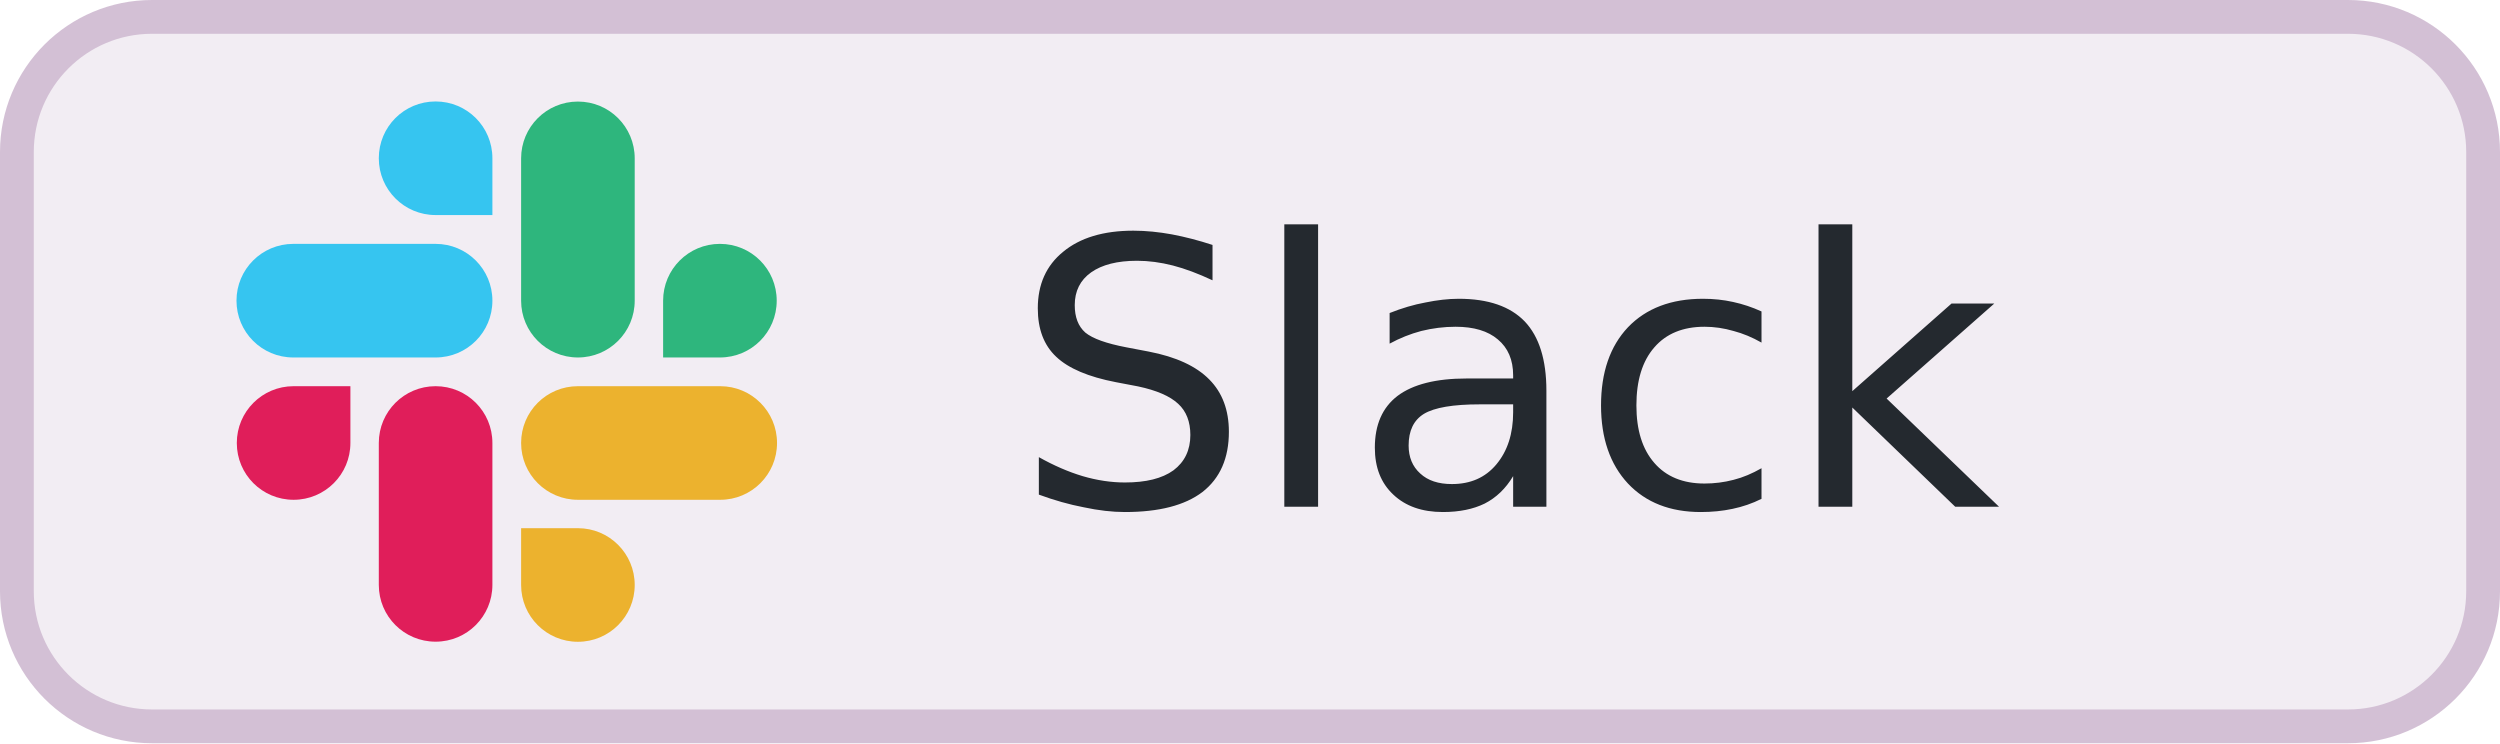
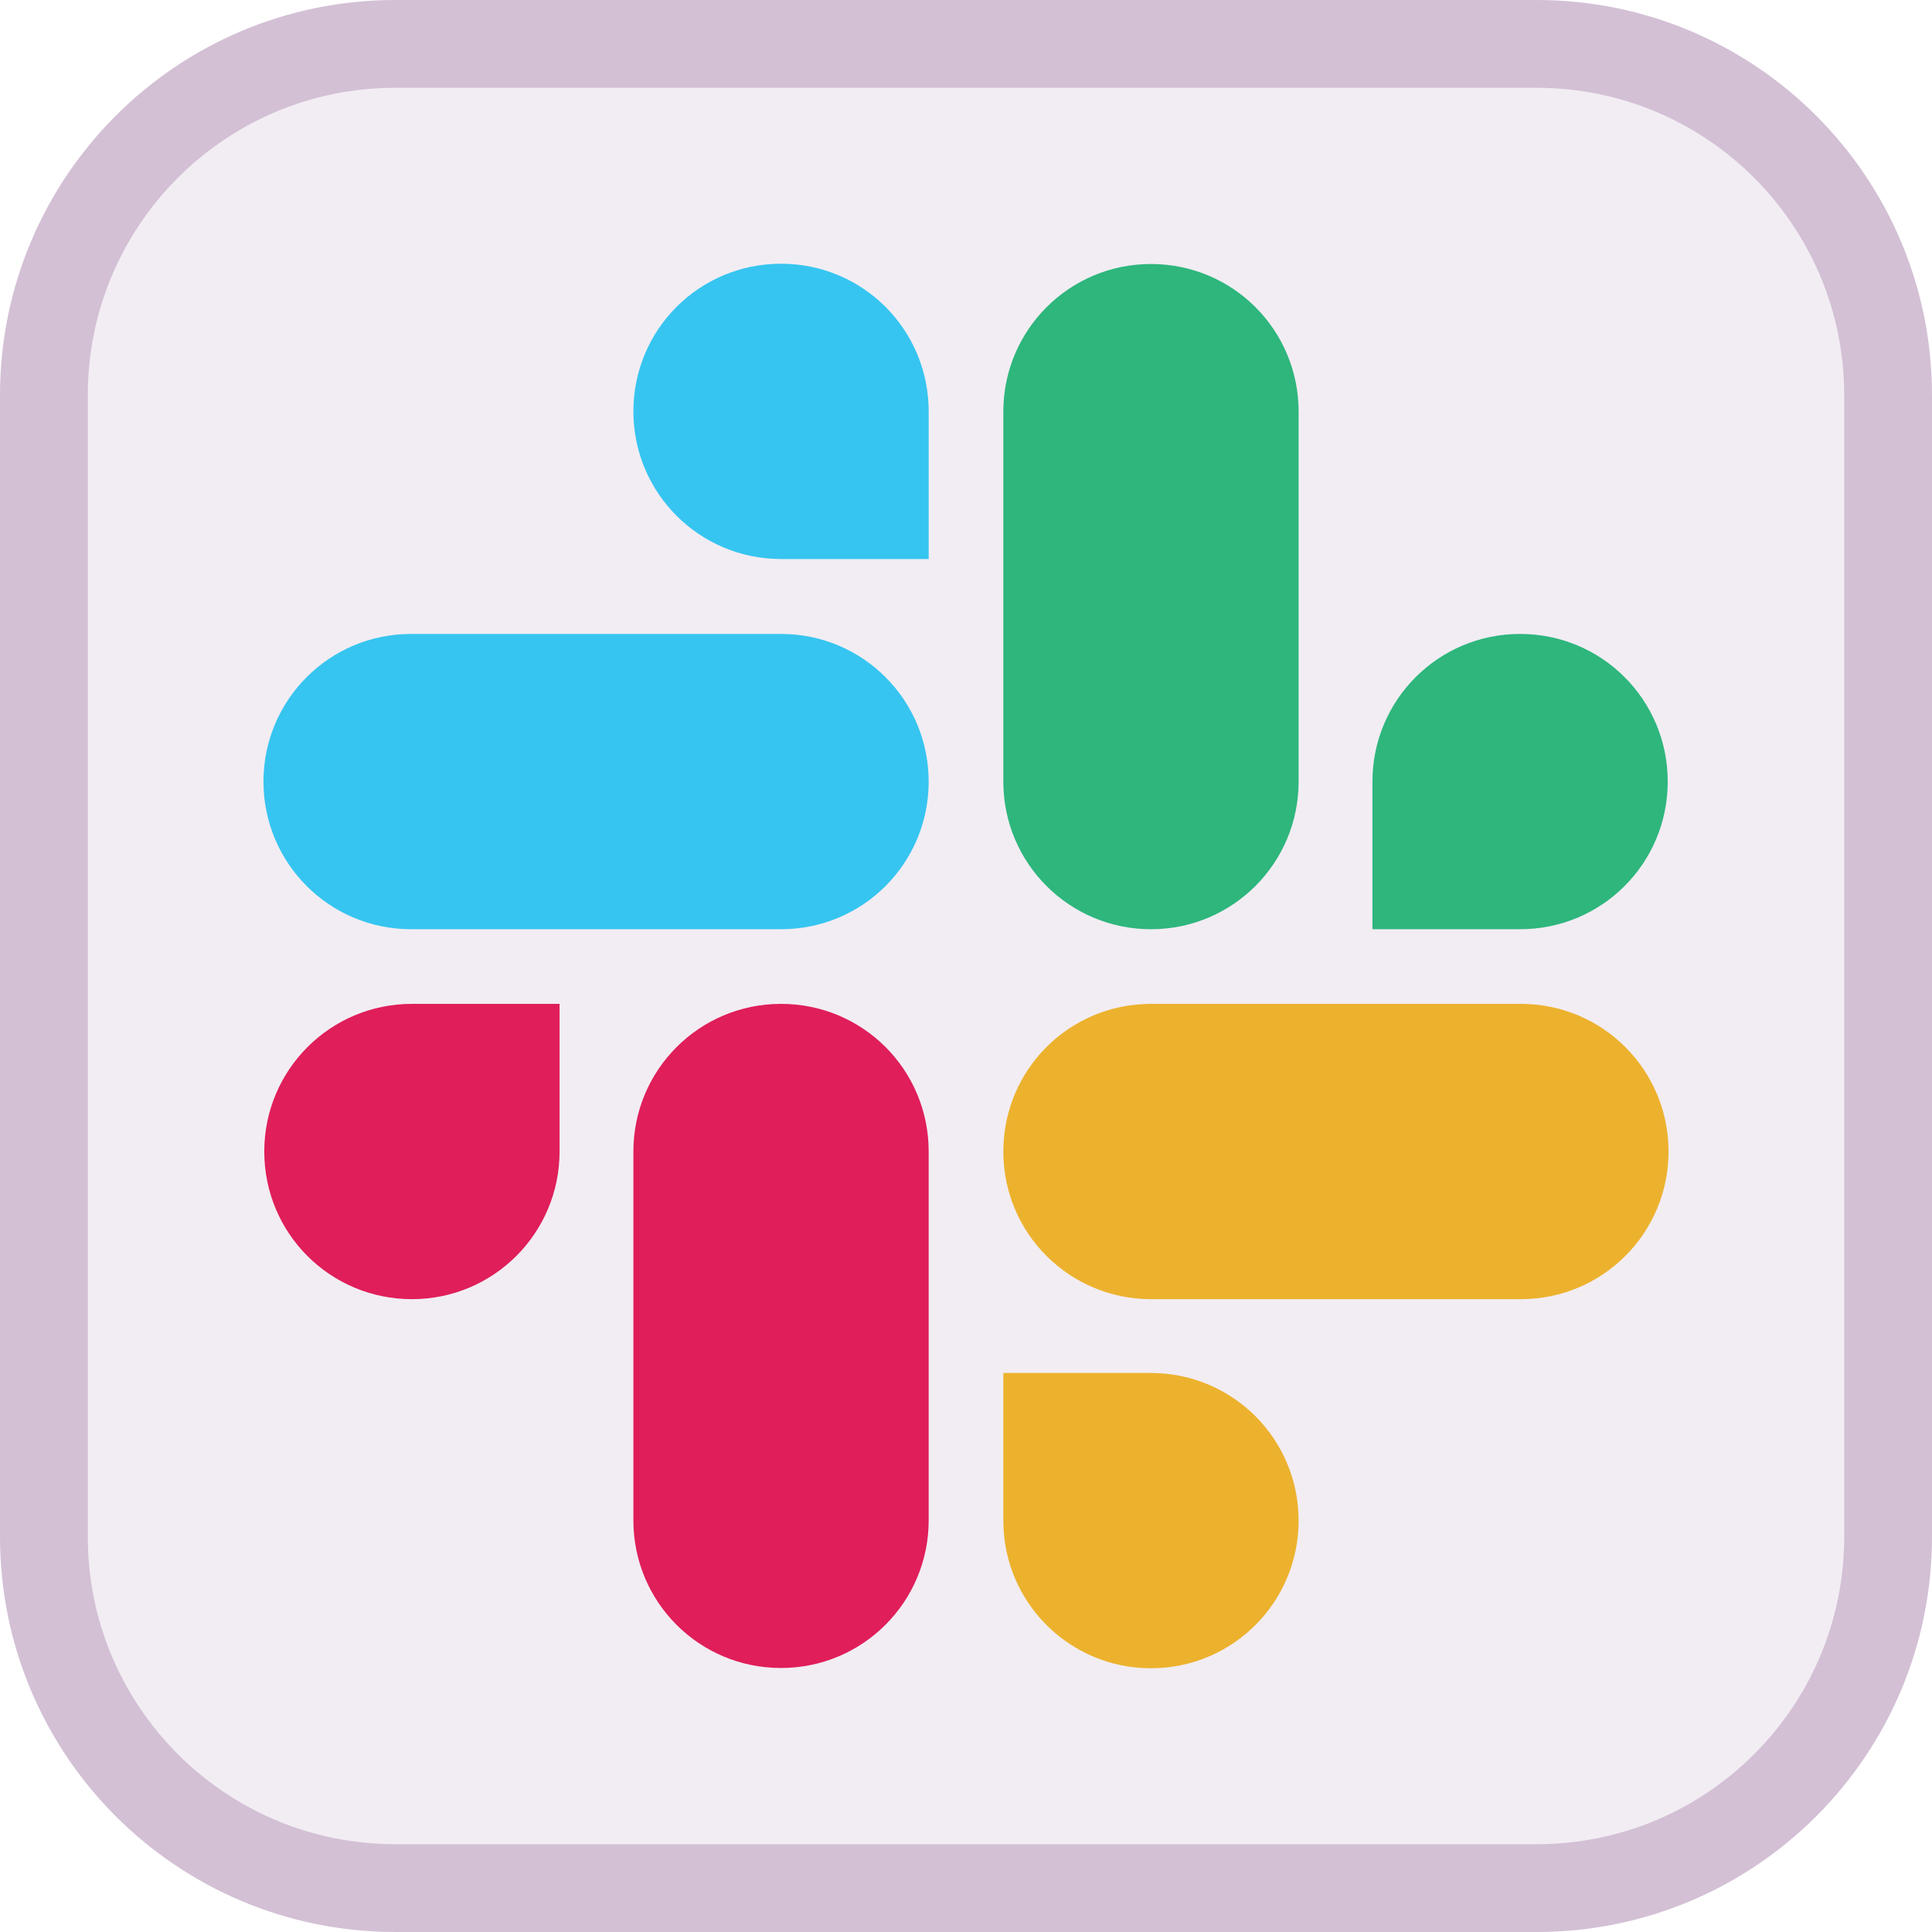
- <svg xmlns="http://www.w3.org/2000/svg" width="74" height="22" role="img" aria-label="Slack">
-   <rect x=".5" y=".5" width="73" height="21" rx="4" fill="#f2edf3" stroke="#d3c0d5" />
-   <svg x="7" y="3" width="16" height="16" xml:space="preserve" viewBox="0 0 512 512">
+ <svg xmlns="http://www.w3.org/2000/svg" width="22" height="22" role="img" aria-label="Slack">
+   <rect x=".5" y=".5" width="21" height="21" rx="4" fill="#f2edf3" stroke="#d3c0d5" />
+   <svg x="3" y="3" width="16" height="16" xml:space="preserve" viewBox="0 0 512 512">
    <path d="M107.9 323.6c0 29.7-24 53.8-53.8 53.8S.3 353.4.3 323.6c0-29.7 24-53.8 53.8-53.8h53.8zm26.9 0c0-29.7 24-53.8 53.8-53.8s53.8 24 53.8 53.8V458c0 29.7-24 53.8-53.8 53.8s-53.8-24-53.8-53.8z" style="fill:#e01e5a" />
    <path d="M188.6 107.7c-29.7 0-53.8-24-53.8-53.8S158.8.1 188.6.1s53.8 24 53.8 53.8v53.8zm0 27.3c29.7 0 53.8 24 53.8 53.8s-24 53.8-53.8 53.8H53.8C24 242.6 0 218.5 0 188.8S24 135 53.8 135z" style="fill:#36c5f0" />
    <path d="M404.1 188.8c0-29.7 24-53.8 53.8-53.8s53.8 24 53.8 53.8-24 53.8-53.8 53.8h-53.8zm-26.9 0c0 29.7-24 53.8-53.8 53.8-29.7 0-53.8-24-53.8-53.8V54c0-29.7 24-53.8 53.8-53.8s53.8 24 53.8 53.8z" style="fill:#2eb67d" />
    <path d="M323.4 404.3c29.7 0 53.8 24 53.8 53.8 0 29.7-24 53.8-53.8 53.8-29.7 0-53.8-24-53.8-53.8v-53.8zm0-26.9c-29.7 0-53.8-24-53.8-53.8s24-53.8 53.8-53.8h134.8c29.7 0 53.8 24 53.8 53.8 0 29.7-24 53.8-53.8 53.8z" style="fill:#ecb22e" />
  </svg>
-   <text x="30" y="15" fill="#24292f" font-family="Verdana,DejaVu Sans,sans-serif" font-size="11">Slack</text>
</svg>
